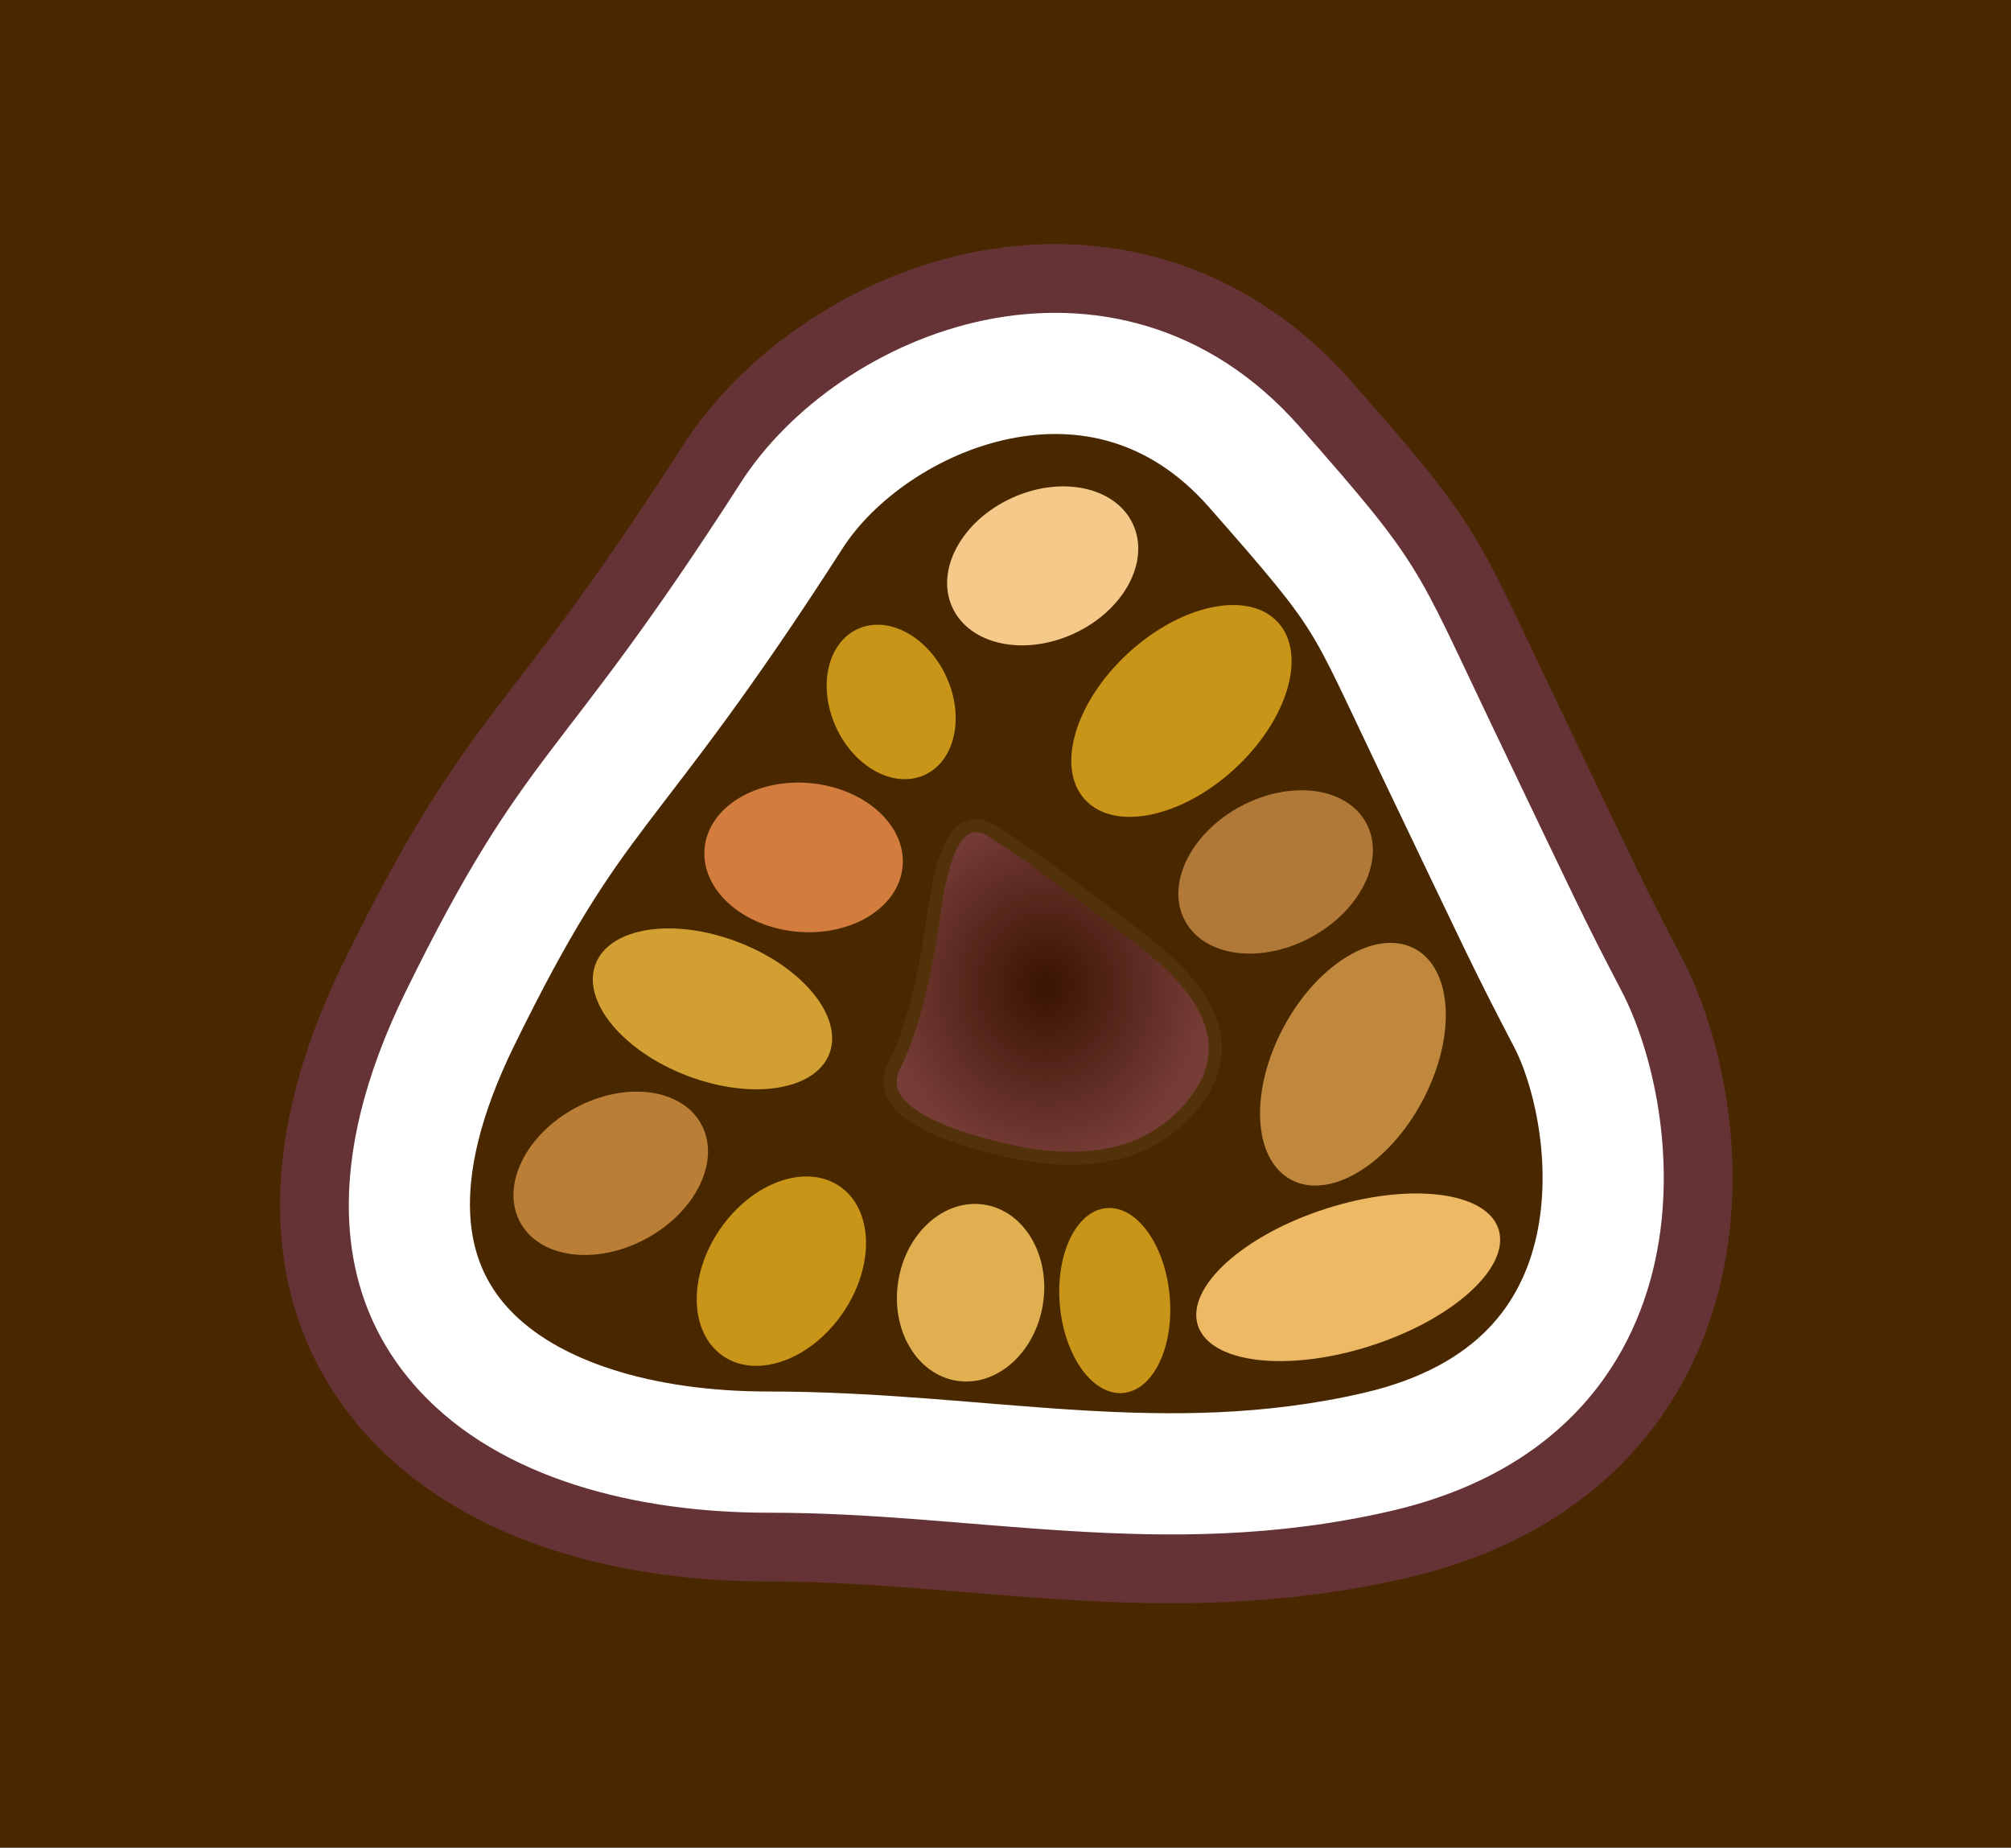
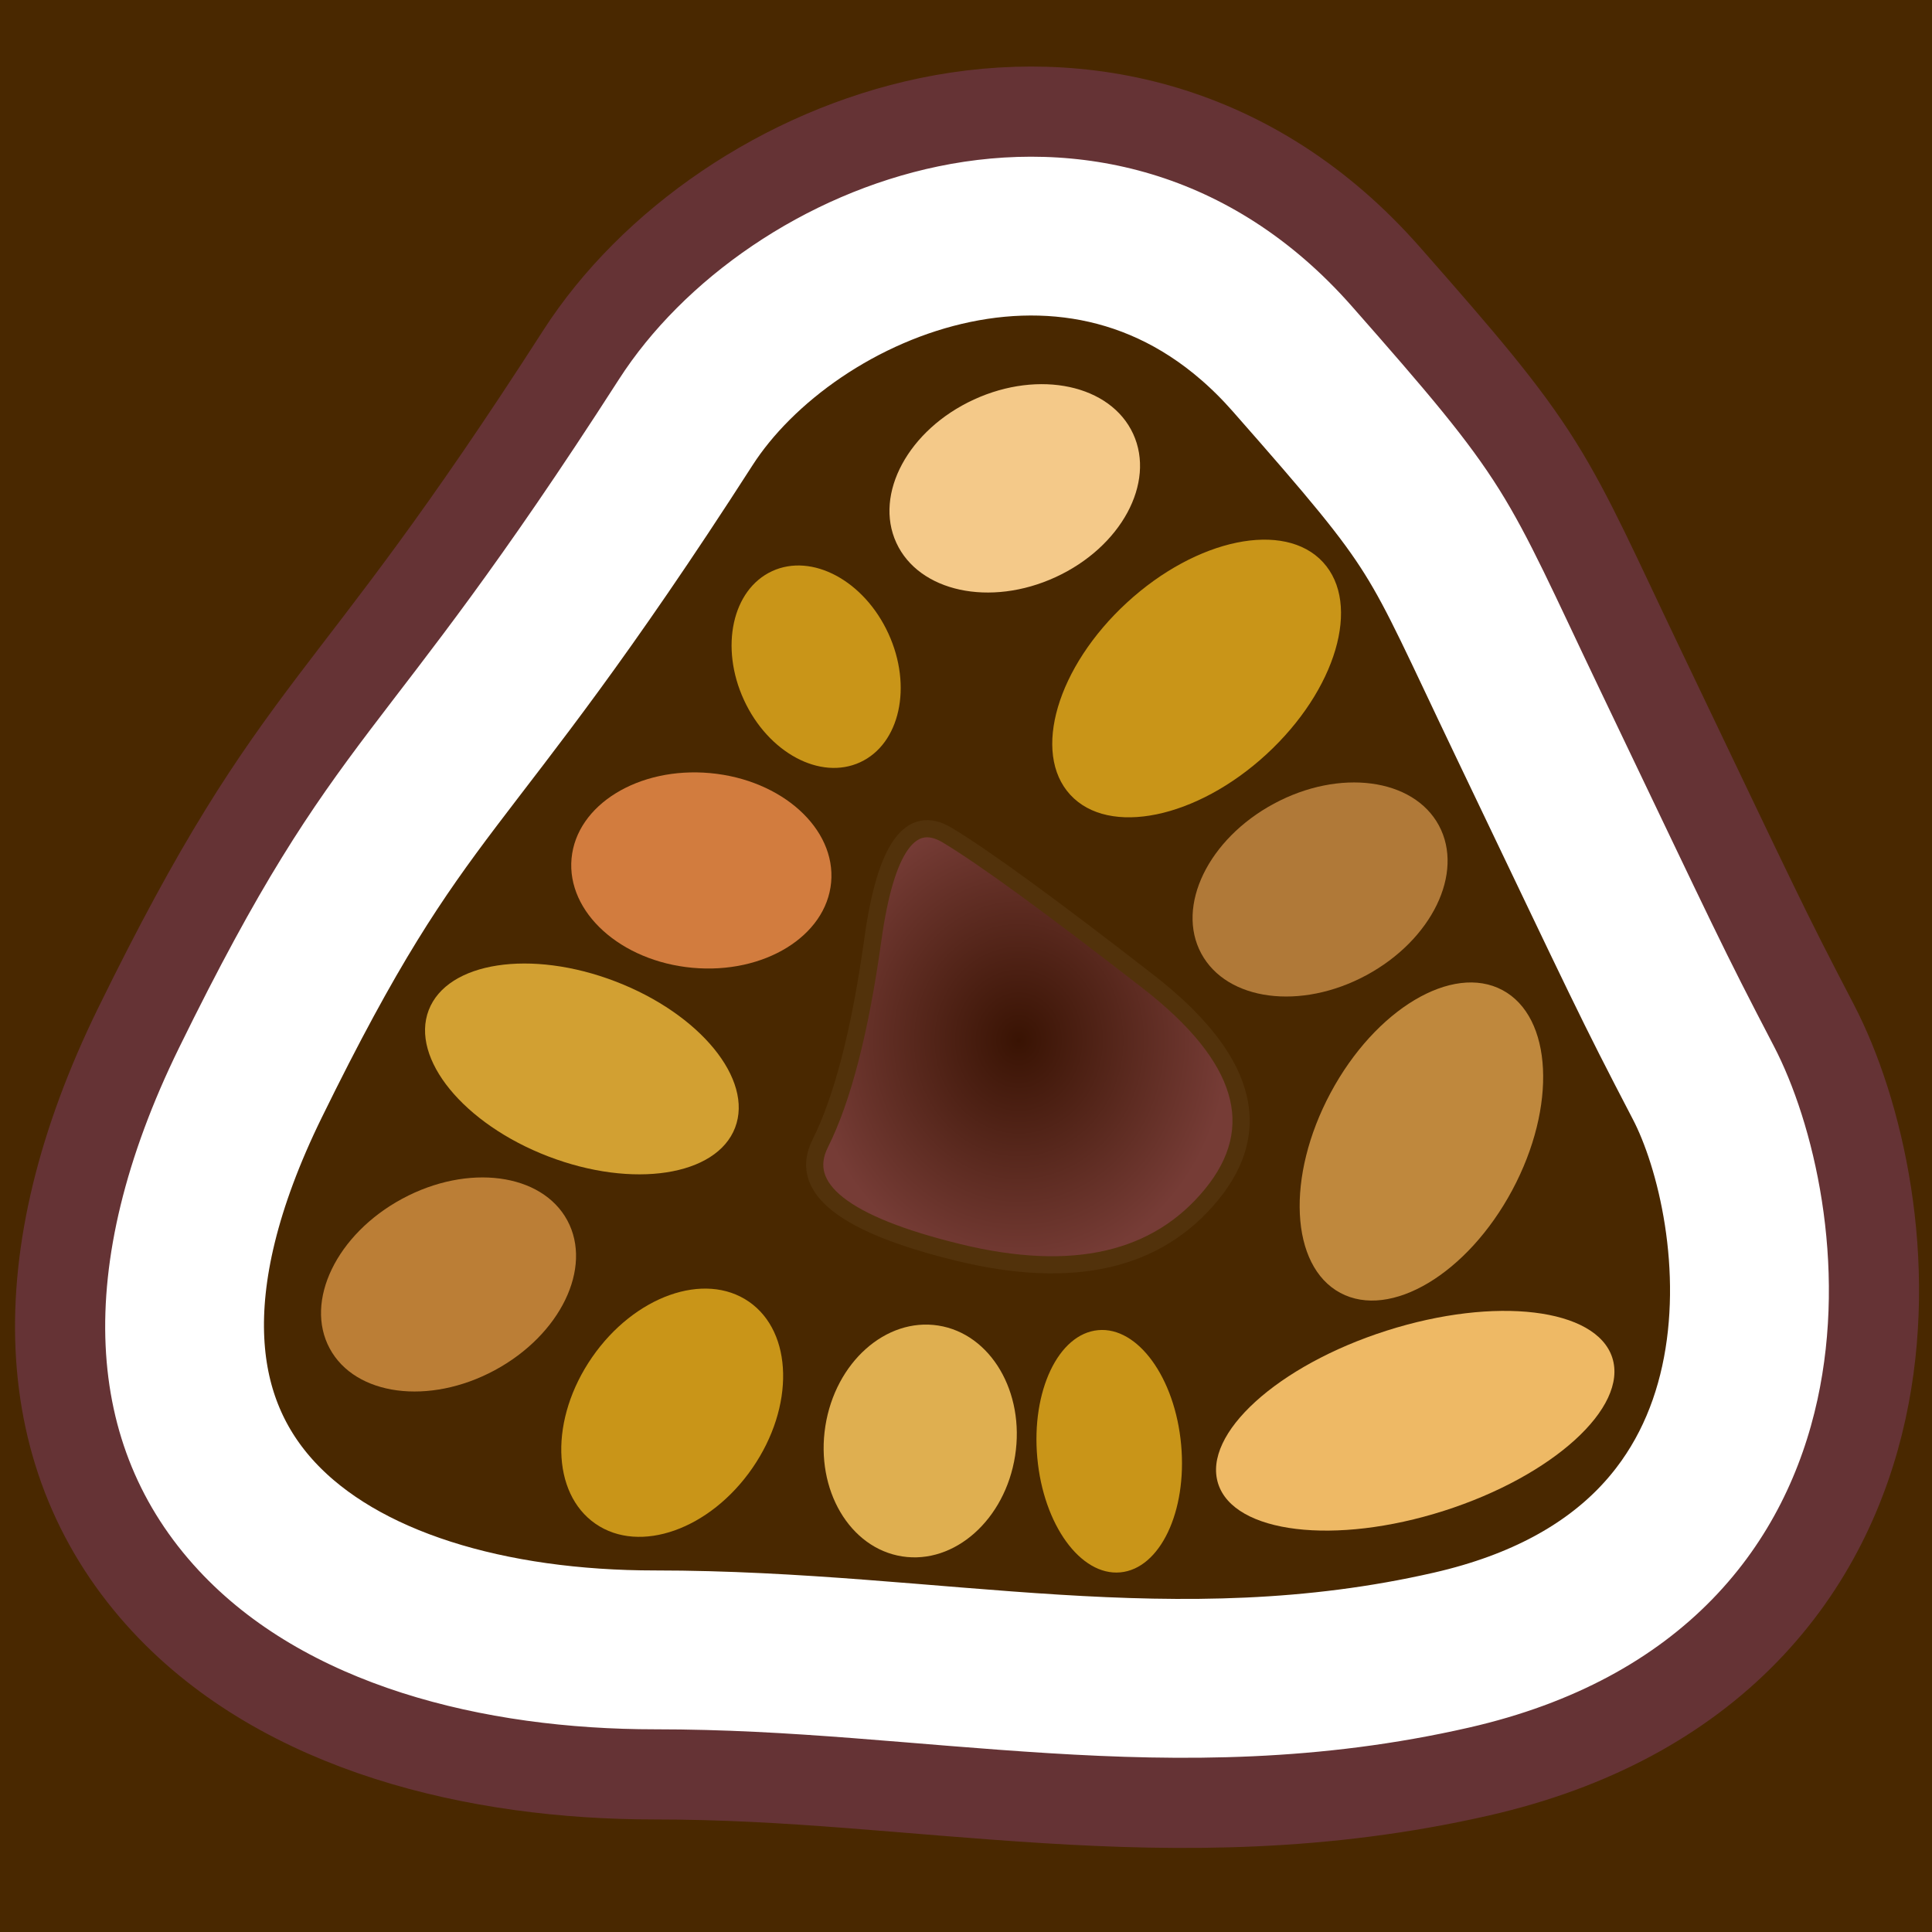
- <svg xmlns="http://www.w3.org/2000/svg" width="614" height="564" viewBox="0 0 614 564" fill="none">
+ <svg xmlns="http://www.w3.org/2000/svg" viewBox="82 59 450 450" fill="none">
  <rect width="614" height="564" fill="#1E1E1E" />
  <rect width="614" height="564" fill="#492800" />
  <path d="M279.533 342.288L271.533 331.788L279.533 309.788L284.533 283.788L288.533 262.788L294.033 252.788H302.033L312.533 259.288L331.033 274.288L362.533 298.788L372.033 318.788L368.533 331.788L362.533 339.288L350.533 348.288L339.033 352.288L326.533 353.788L312.533 352.288L279.533 342.288Z" fill="url(#paint0_radial_0_1)" />
  <path d="M273.043 325.333L271.255 324.437L273.043 325.333ZM349.393 287.599L348.166 289.178C359.319 297.845 365.818 306.044 368.116 313.726C370.366 321.246 368.682 328.584 362.684 335.928L364.233 337.193L365.781 338.458C372.463 330.279 374.645 321.591 371.949 312.579C369.3 303.729 362.039 294.893 350.62 286.019L349.393 287.599ZM364.233 337.193L362.684 335.928C350.671 350.633 331.928 355.176 305.687 348.773L305.213 350.716L304.739 352.659C331.831 359.27 352.434 354.797 365.781 338.458L364.233 337.193ZM305.213 350.716L305.687 348.773C292.407 345.533 283.416 341.871 278.409 337.92C275.931 335.965 274.571 334.05 274.037 332.218C273.516 330.431 273.708 328.47 274.831 326.229L273.043 325.333L271.255 324.437C269.768 327.403 269.343 330.406 270.197 333.338C271.039 336.225 273.048 338.785 275.932 341.06C281.648 345.571 291.352 349.393 304.739 352.659L305.213 350.716ZM273.043 325.333L274.831 326.229C280.199 315.518 284.327 299.397 287.299 278.023L285.318 277.747L283.337 277.472C280.383 298.714 276.327 314.317 271.255 324.437L273.043 325.333ZM285.318 277.747L287.299 278.023C288.777 267.398 290.918 260.485 293.5 256.878C294.755 255.123 295.983 254.335 297.129 254.103C298.28 253.871 299.739 254.12 301.617 255.25L302.648 253.536L303.679 251.823C301.263 250.369 298.779 249.689 296.337 250.182C293.892 250.677 291.88 252.269 290.247 254.549C287.052 259.013 284.823 266.789 283.337 277.472L285.318 277.747ZM302.648 253.536L301.617 255.25C310.089 260.347 325.58 271.628 348.166 289.178L349.393 287.599L350.62 286.019C328.059 268.488 312.387 257.061 303.679 251.823L302.648 253.536Z" fill="#52320B" />
  <path d="M439.533 226.288C417.431 180.104 420.533 182.214 384.533 141.287C337.033 87.288 265.089 117.288 240.033 156.287C182.533 245.788 175.033 235.788 138.533 310.288C91.846 405.581 158.033 445.288 234.533 445.288C299.533 445.288 355.218 460.217 420.533 445.288C508.029 425.288 496.135 340.243 480.533 310.288C468.033 286.288 467.529 284.788 439.533 226.288Z" stroke="white" stroke-width="41" />
  <path d="M298.371 87.478C333.729 80.127 373.864 88.278 404.806 123.455C422.46 143.524 432.259 154.917 440.13 167.488C447.689 179.562 453.503 192.934 463.887 214.632C491.988 273.35 492.246 274.326 504.48 297.815C514.807 317.642 523.107 352.818 515.572 387.287C511.677 405.103 503.395 423.345 488.37 438.794C473.29 454.298 452.746 465.621 426.549 471.609C390.254 479.906 357.061 479.769 325.751 477.835C293.312 475.831 266.036 472.288 234.533 472.288C193.175 472.288 148.307 461.791 120.55 431.892C89.985 398.967 88.033 351.995 114.287 298.409C133.301 259.598 145.213 241.994 159.881 222.617C173.683 204.383 189.242 185.392 217.317 141.693C233.916 115.857 264.5 94.52 298.371 87.478Z" stroke="#653335" stroke-width="21" />
  <ellipse cx="360.72" cy="217.032" rx="40" ry="24" transform="rotate(-42.6126 360.72 217.032)" fill="#C99518" />
  <ellipse cx="413.075" cy="324.88" rx="40" ry="24" transform="rotate(-61.8285 413.075 324.88)" fill="#BF883D" />
  <ellipse cx="411.636" cy="389.92" rx="48.189" ry="22.017" transform="rotate(-17.7095 411.636 389.92)" fill="#EEB965" />
  <ellipse cx="296.339" cy="394.631" rx="22.366" ry="27.212" transform="rotate(8.89707 296.339 394.631)" fill="#DFAF50" />
  <ellipse cx="340.359" cy="397.026" rx="16.821" ry="28.327" transform="rotate(-5.21401 340.359 397.026)" fill="#C99518" />
  <ellipse cx="389.472" cy="266.178" rx="31.436" ry="22.694" transform="rotate(-28.3165 389.472 266.178)" fill="#B07938" />
  <ellipse cx="186.472" cy="358.178" rx="31.436" ry="22.694" transform="rotate(-28.3165 186.472 358.178)" fill="#BB7E36" />
  <ellipse cx="238.569" cy="388.051" rx="31.436" ry="22.694" transform="rotate(-55.3792 238.569 388.051)" fill="#C99518" />
  <ellipse cx="217.533" cy="307.976" rx="38.217" ry="21.828" transform="rotate(20.9922 217.533 307.976)" fill="#D2A032" />
  <ellipse cx="245.355" cy="261.745" rx="30.359" ry="22.766" transform="rotate(5.26904 245.355 261.745)" fill="#D27C3E" />
  <ellipse cx="318.355" cy="172.745" rx="30.359" ry="22.766" transform="rotate(-24.7013 318.355 172.745)" fill="#F4C989" />
  <ellipse cx="272.095" cy="214.288" rx="18.516" ry="24.505" transform="rotate(-24.7013 272.095 214.288)" fill="#C99518" />
  <defs>
    <radialGradient id="paint0_radial_0_1" cx="0" cy="0" r="1" gradientUnits="userSpaceOnUse" gradientTransform="translate(319.283 301.288) rotate(90) scale(54 48.75)">
      <stop stop-color="#391303" />
      <stop offset="1" stop-color="#763C36" />
    </radialGradient>
  </defs>
</svg>
